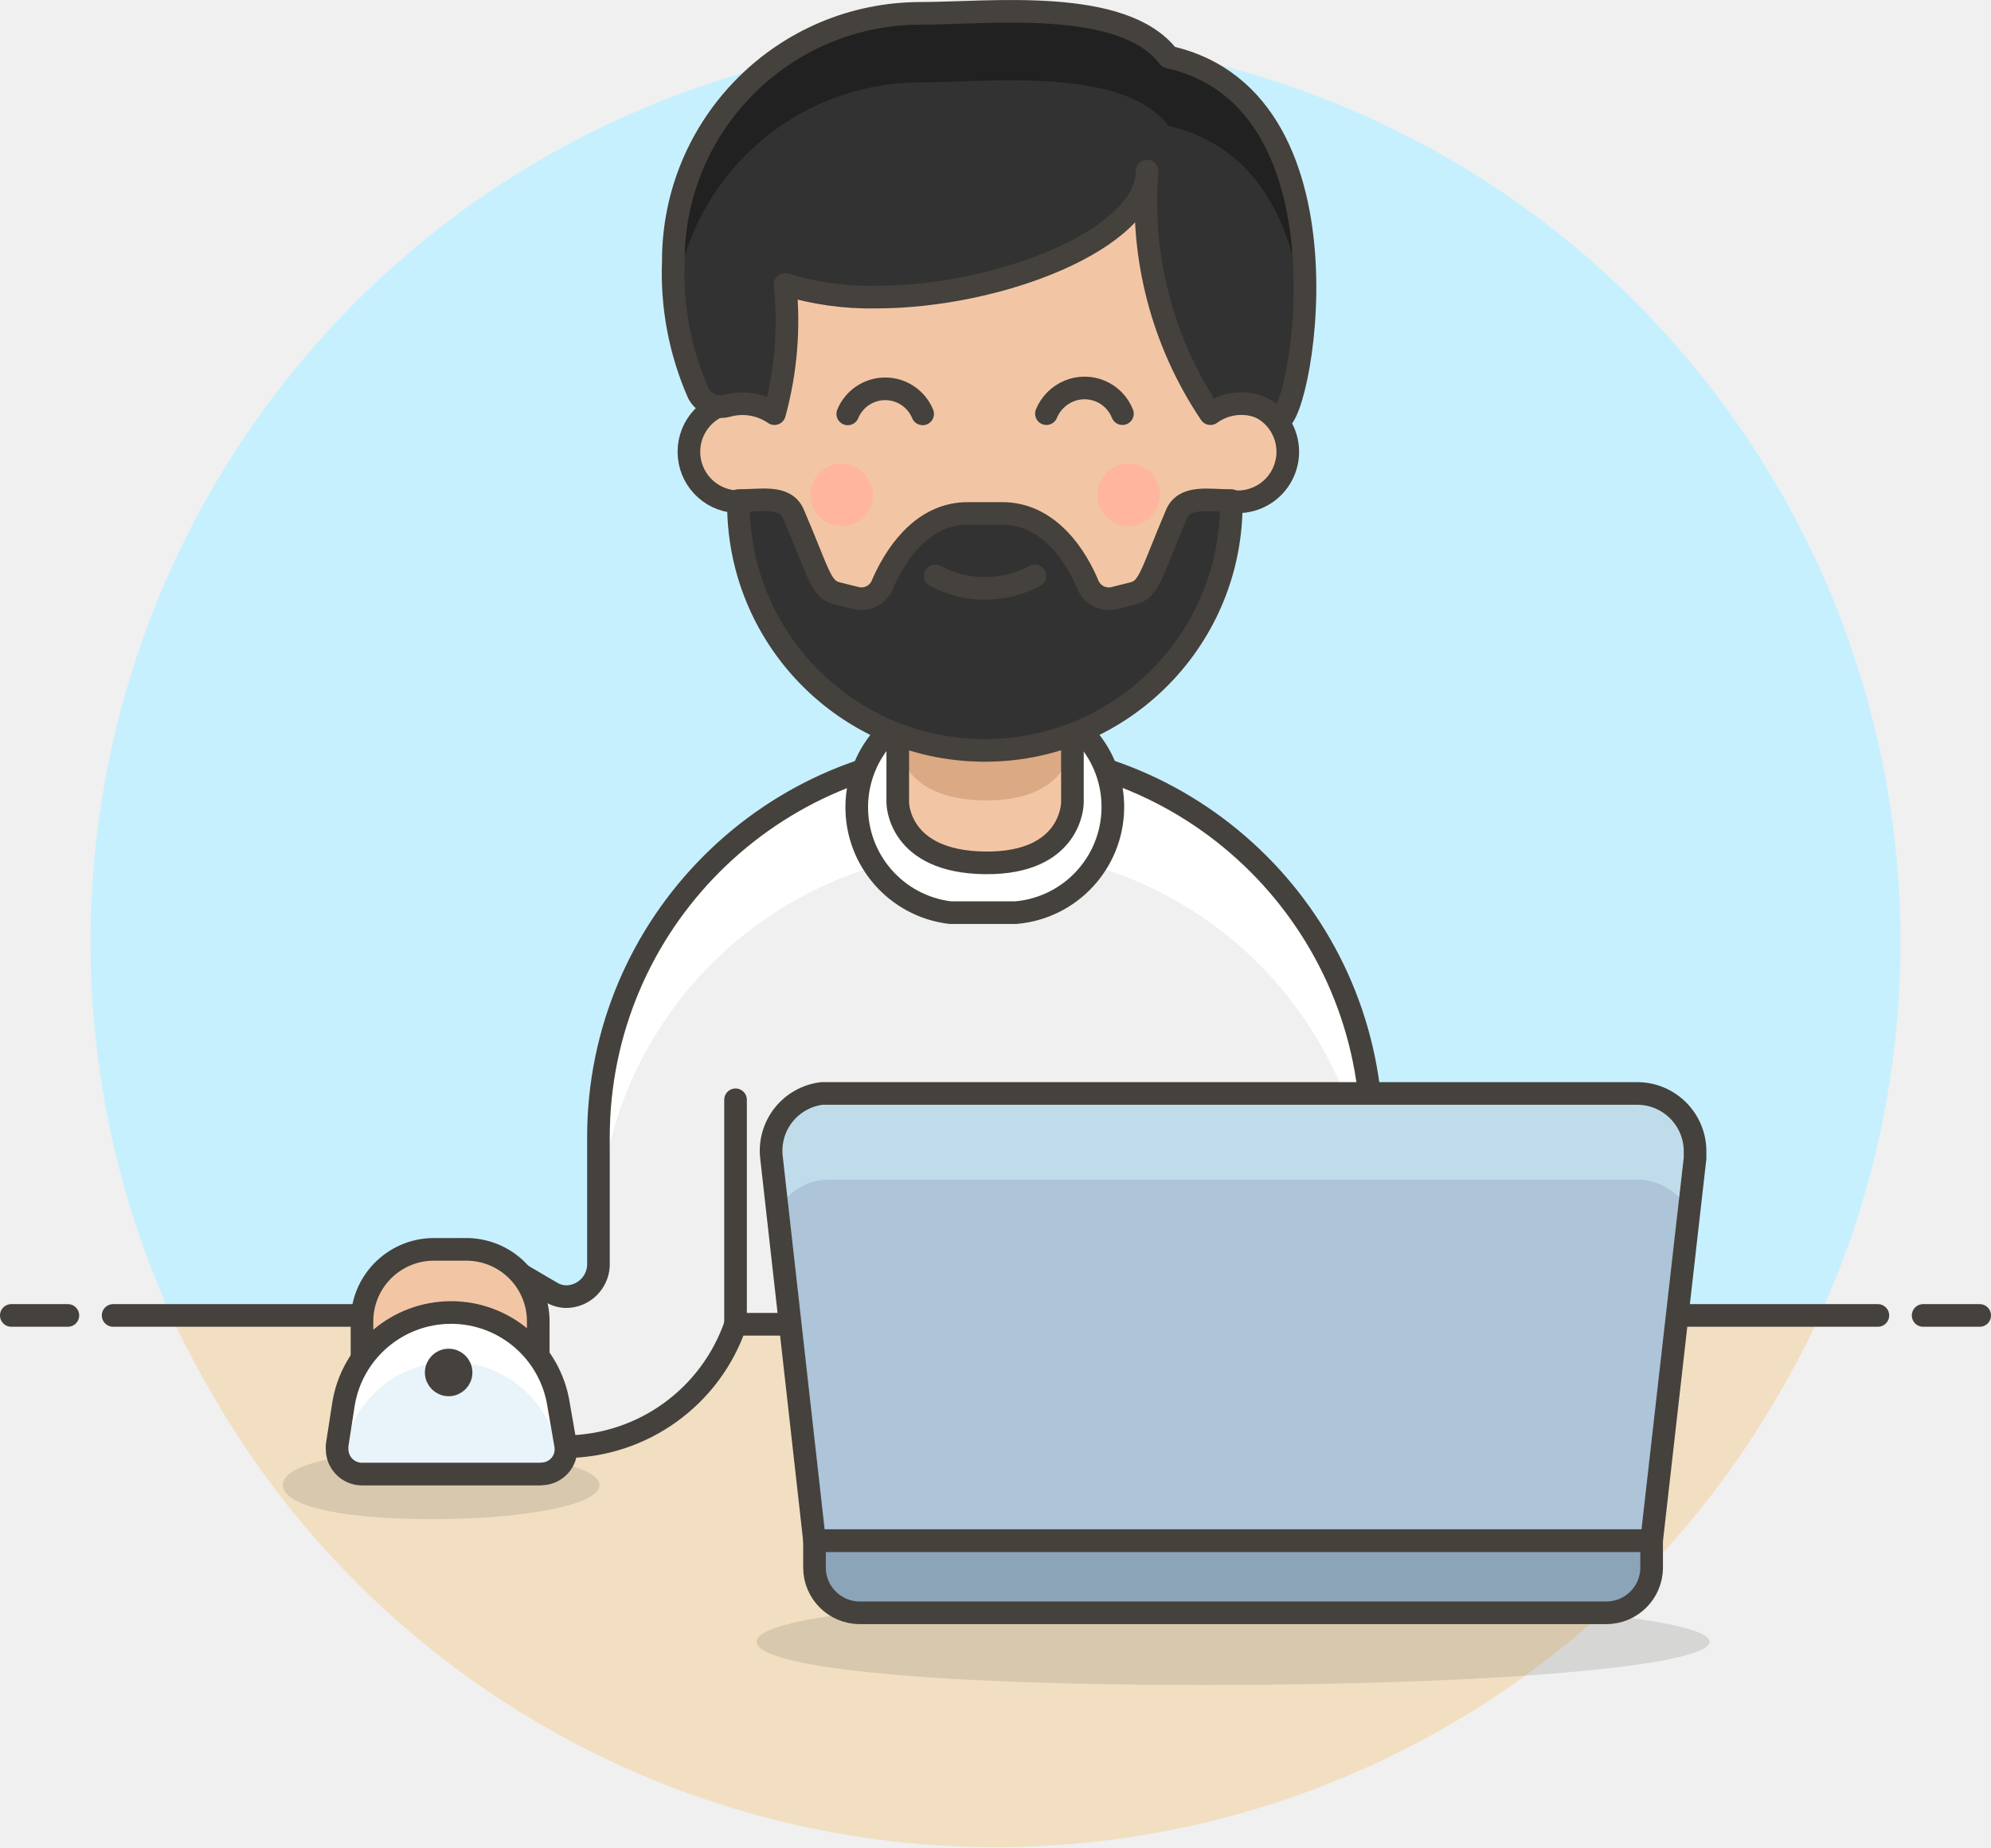
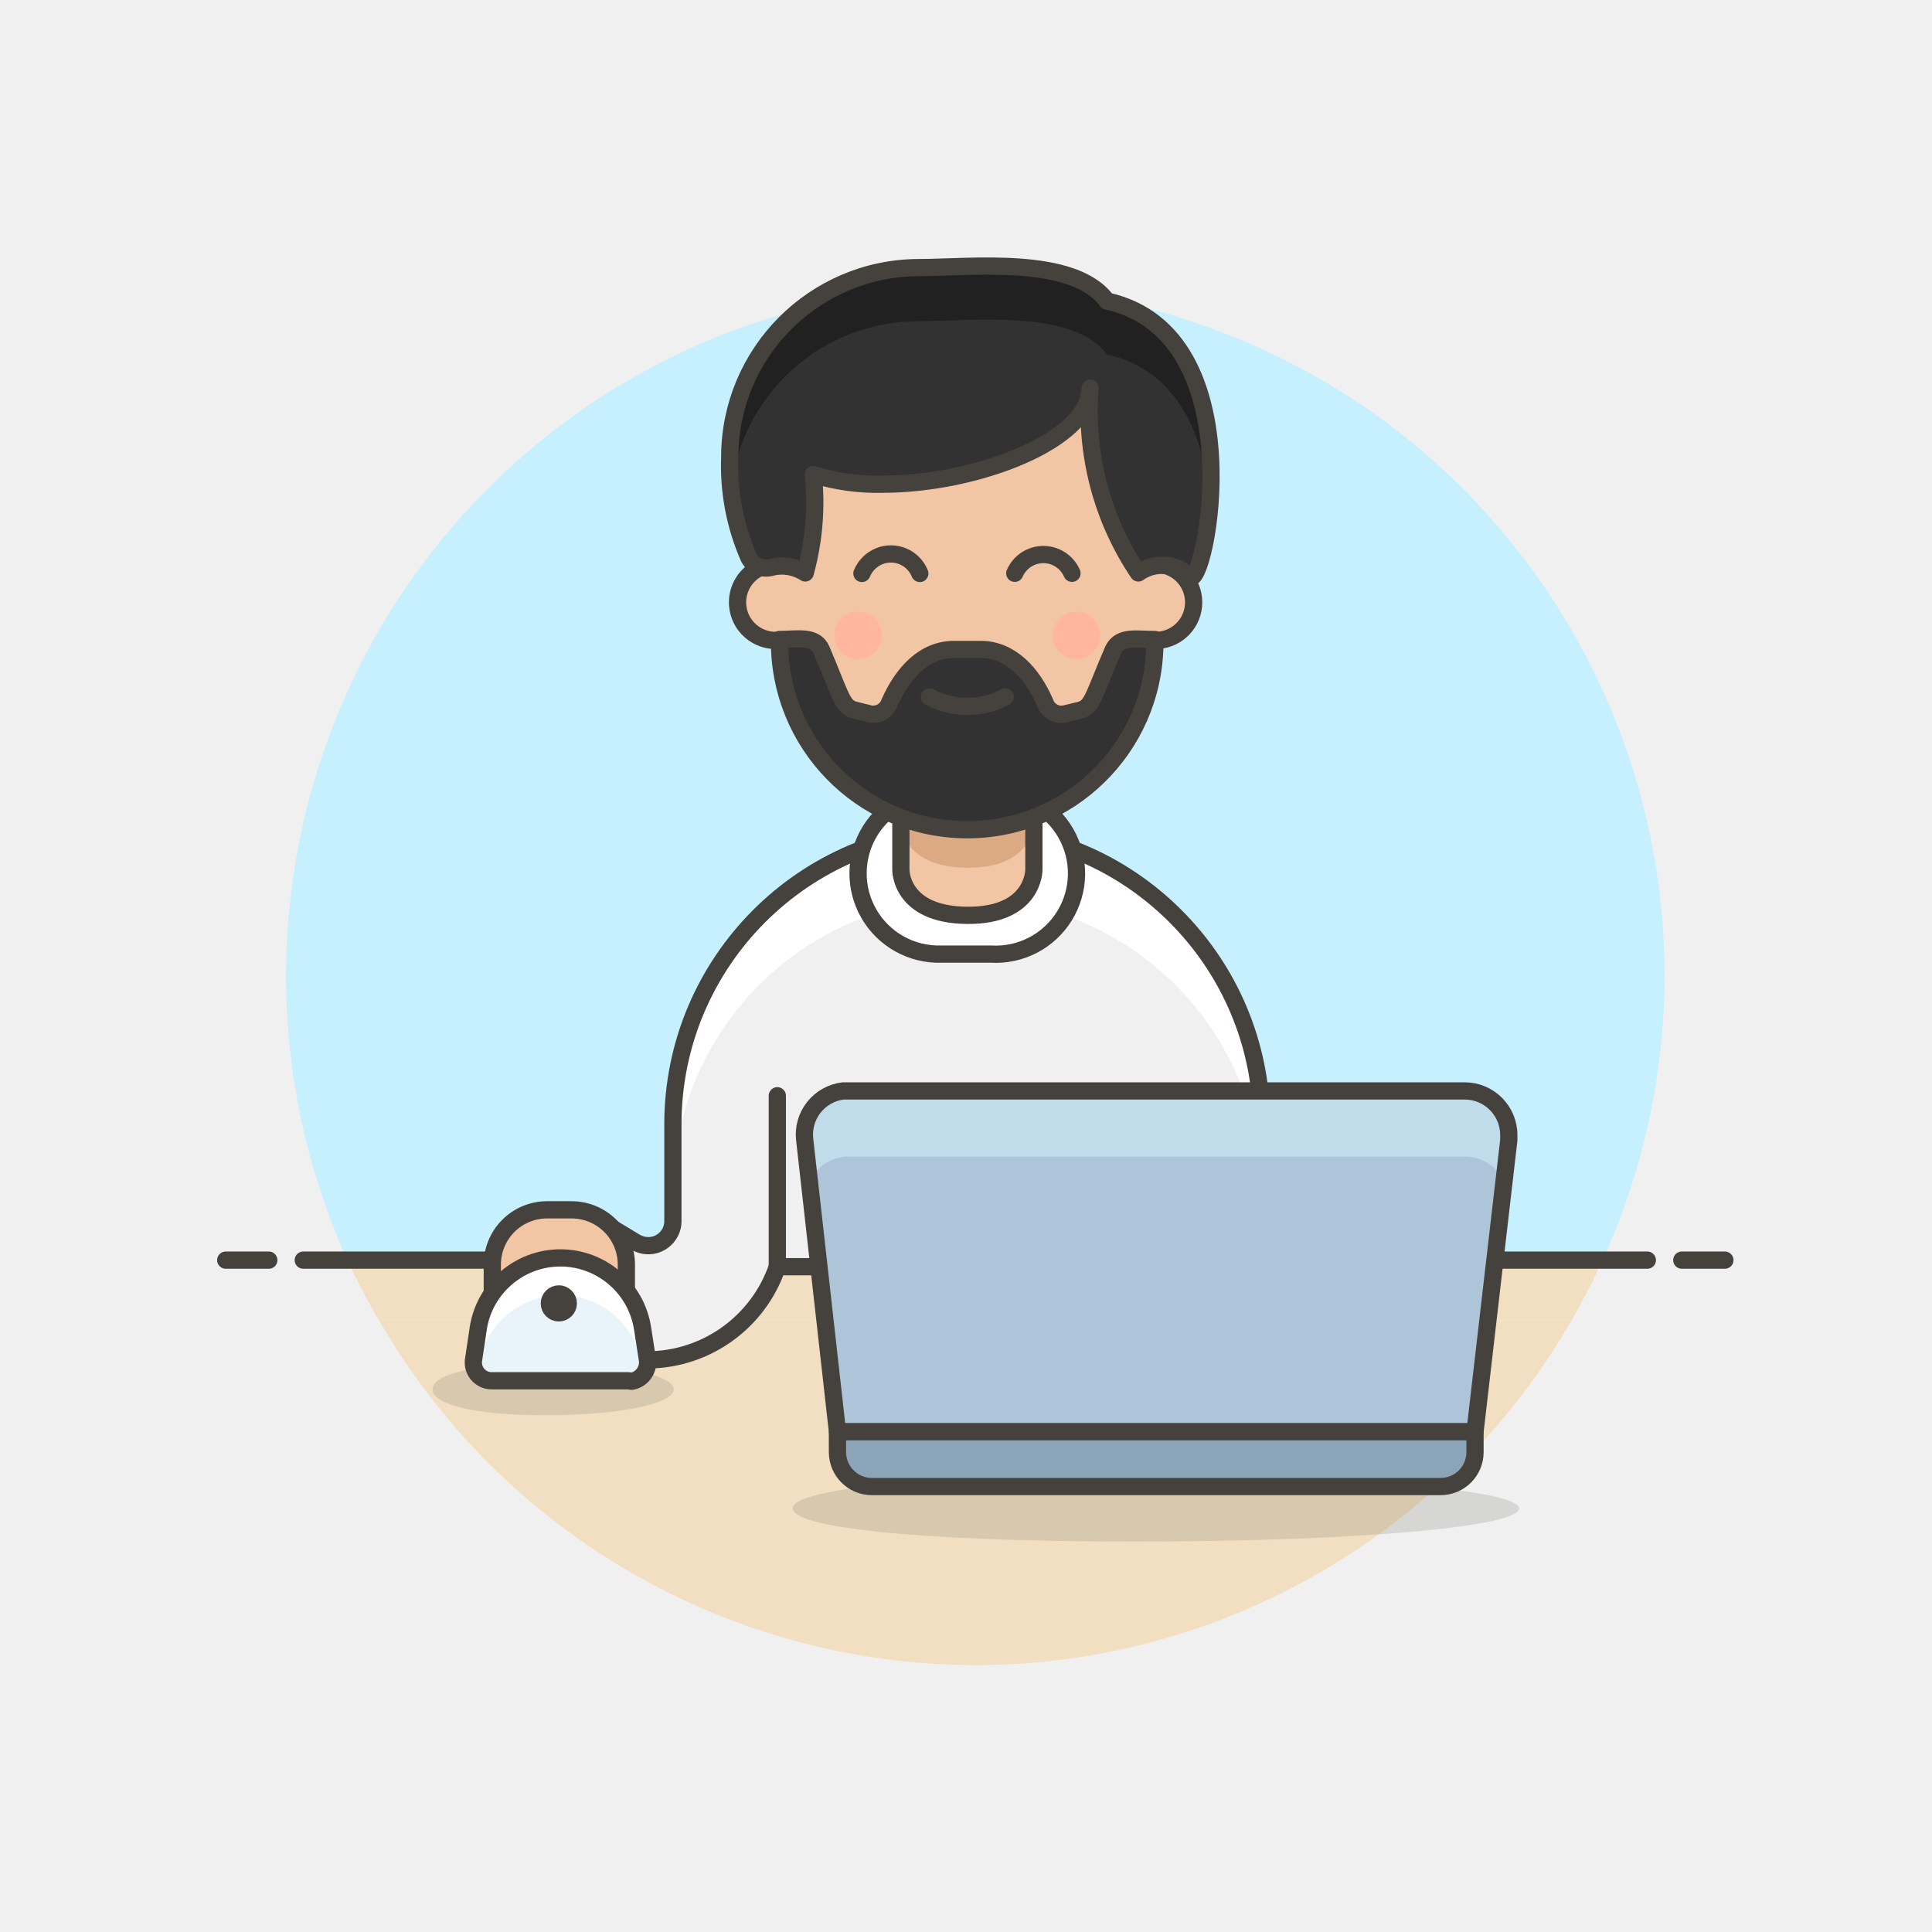
- <svg xmlns="http://www.w3.org/2000/svg" viewBox="0 0 88 81.63">
+ <svg xmlns="http://www.w3.org/2000/svg" id="grigor" viewBox="0 0 112.12 112.12">
  <defs>
    <style>.cls-1{fill:#f2dfc2;}.cls-2{fill:#c7f0ff;}.cls-20,.cls-3{fill:none;}.cls-10,.cls-12,.cls-14,.cls-17,.cls-20,.cls-3,.cls-7{stroke:#45413c;stroke-linejoin:round;}.cls-10,.cls-12,.cls-14,.cls-3{stroke-linecap:round;}.cls-12,.cls-4{fill:#45413c;}.cls-4{opacity:0.15;isolation:isolate;}.cls-5{fill:#f0f0f0;}.cls-6,.cls-7{fill:#fff;}.cls-10,.cls-8{fill:#f2c6a5;}.cls-9{fill:#dba983;}.cls-11{fill:#e8f4fa;}.cls-13{fill:#ffb59e;}.cls-14,.cls-15{fill:#333232;}.cls-16{fill:#212121;}.cls-17{fill:#8ca4b8;}.cls-18{fill:#adc4d9;}.cls-19{fill:#c0dceb;}</style>
  </defs>
-   <g id="Layer_2" data-name="Layer 2">
-     <g id="Ñëîé_1" data-name="Ñëîé 1">
-       <path class="cls-1" d="M44,81.63a39.94,39.94,0,0,0,34.61-20H9.39A39.94,39.94,0,0,0,44,81.63Z" />
-       <path class="cls-1" d="M7.56,58.13c.55,1.2,1.17,2.37,1.83,3.5H78.61c.66-1.13,1.28-2.3,1.83-3.5Z" />
-       <path class="cls-2" d="M84,41.63A40,40,0,1,0,7.56,58.13H80.44A40,40,0,0,0,84,41.63Z" />
-       <line class="cls-3" x1="5" y1="58.13" x2="83" y2="58.13" />
-       <line class="cls-3" x1="0.5" y1="58.13" x2="3" y2="58.13" />
-       <line class="cls-3" x1="85" y1="58.13" x2="87.5" y2="58.13" />
-       <path class="cls-4" d="M26.5,65.63c0,.83-3.09,1.5-7.42,1.5s-6.58-.66-6.58-1.5,2.24-1.5,6.58-1.5S26.5,64.8,26.5,65.63Z" />
-       <path class="cls-5" d="M43.54,33.17A17.09,17.09,0,0,0,26.45,50.25v5.69A1.44,1.44,0,0,1,25,57.3a1.34,1.34,0,0,1-.65-.2L22.1,55.78a3.32,3.32,0,1,0-3.41,5.69c2.24,1.34,3.68,2.46,6.32,2.46a8,8,0,0,0,7.5-5.41H60.63V50.25A17.09,17.09,0,0,0,43.54,33.17Z" />
-       <path class="cls-6" d="M43.54,33.17A17.09,17.09,0,0,0,26.45,50.25v4.42a17.09,17.09,0,0,1,34.18,0V50.26A17.09,17.09,0,0,0,43.54,33.17Z" />
-       <path class="cls-3" d="M43.54,33.17A17.09,17.09,0,0,0,26.45,50.25v5.69A1.44,1.44,0,0,1,25,57.3a1.34,1.34,0,0,1-.65-.2L22.1,55.78a3.32,3.32,0,1,0-3.41,5.69c2.24,1.34,3.68,2.46,6.32,2.46a8,8,0,0,0,7.5-5.41H60.63V50.25A17.09,17.09,0,0,0,43.54,33.17Z" />
-       <path class="cls-7" d="M44.92,31H42.16A4.69,4.69,0,0,0,42,40.33h2.9A4.69,4.69,0,0,0,45.05,31Z" />
-       <line class="cls-3" x1="32.51" y1="58.52" x2="32.51" y2="48.6" />
-       <line class="cls-3" x1="54.56" y1="58.52" x2="54.56" y2="48.6" />
-       <path class="cls-8" d="M39.68,29.31v6.16s0,2.62,3.86,2.66,3.86-2.66,3.86-2.66V29.31Z" />
-       <path class="cls-9" d="M39.68,32.72c0,.16.08,2.62,3.86,2.65s3.86-2.49,3.86-2.65V29.31H39.68Z" />
-       <path class="cls-3" d="M39.68,29.31v6.16s0,2.62,3.86,2.66,3.86-2.66,3.86-2.66V29.31Z" />
-       <path class="cls-10" d="M20.55,55.21H19.13A3.18,3.18,0,0,0,16,58.43V61.5a1.32,1.32,0,0,0,1,1.26,10.37,10.37,0,0,0,5.79,0,1.32,1.32,0,0,0,1-1.26V58.43A3.18,3.18,0,0,0,20.55,55.21Z" />
-       <path class="cls-6" d="M23.88,65.14H16a1.1,1.1,0,0,1-1.1-1.1.91.91,0,0,1,0-.17l.28-1.81A4.82,4.82,0,0,1,19.93,58h0a4.81,4.81,0,0,1,4.76,4.08L25,63.86a1.09,1.09,0,0,1-.91,1.26Z" />
-       <path class="cls-11" d="M19.93,60.18a4.8,4.8,0,0,0-4.76,4.09l-.07.42a1.08,1.08,0,0,0,.88.45h7.9a1.08,1.08,0,0,0,.87-.45l-.06-.42A4.81,4.81,0,0,0,19.93,60.18Z" />
-       <path class="cls-3" d="M23.88,65.14H16a1.1,1.1,0,0,1-1.1-1.1.91.91,0,0,1,0-.17l.28-1.81A4.82,4.82,0,0,1,19.93,58h0a4.81,4.81,0,0,1,4.76,4.08L25,63.86a1.09,1.09,0,0,1-.91,1.26Z" />
-       <circle class="cls-12" cx="19.83" cy="60.65" r="0.55" />
-       <path class="cls-10" d="M54.56,17.73V15a11,11,0,0,0-22.05,0v2.76a2.21,2.21,0,0,0,0,4.41h.14a11,11,0,0,0,21.78,0h.13a2.21,2.21,0,1,0,0-4.41Z" />
-       <circle class="cls-13" cx="37.2" cy="21.87" r="1.38" />
-       <circle class="cls-13" cx="49.88" cy="21.87" r="1.38" />
-       <path class="cls-3" d="M40.78,18.29a1.79,1.79,0,0,0-3.31,0" />
-       <path class="cls-3" d="M49.61,18.28a1.8,1.8,0,0,0-2.36-1,1.84,1.84,0,0,0-1,1" />
-       <path class="cls-14" d="M52,22.72c-1.13,2.65-1.19,3.32-1.92,3.5l-.84.21a1,1,0,0,1-1.18-.65c-.73-1.69-2-3.09-3.75-3.09H42.77c-1.76,0-3,1.4-3.75,3.09a1,1,0,0,1-1.18.65L37,26.22c-.74-.18-.79-.85-1.93-3.5-.36-.86-1.45-.59-2.43-.6a10.89,10.89,0,0,0,21.78.3,1.5,1.5,0,0,0,0-.3C53.45,22.13,52.37,21.87,52,22.72Z" />
-       <path class="cls-15" d="M32.15,17.93a1.12,1.12,0,0,1-1.28-.54,13.21,13.21,0,0,1-1.11-5.85A10.94,10.94,0,0,1,40.7.59c3,0,8.95-.72,10.95,1.93,8.72,1.94,5.68,16.87,4.79,16A2.06,2.06,0,0,0,55,17.84a2.32,2.32,0,0,0-1.5.44,16.76,16.76,0,0,1-2.8-10.72c0,3-6.53,5.57-12,5.57a13,13,0,0,1-4-.56,15.51,15.51,0,0,1-.47,5.71A2.5,2.5,0,0,0,32.15,17.93Z" />
-       <path class="cls-16" d="M40.7,3.64c3,0,8.95-.72,10.95,1.93,4.22.94,5.68,4.92,6,8.67.31-4.32-.57-10.51-6-11.72-2-2.65-8-1.93-10.95-1.93a10.94,10.94,0,0,0-10.94,11c0,.59,0,1.19.07,1.78A10.94,10.94,0,0,1,40.7,3.64Z" />
-       <path class="cls-3" d="M41.34,25.45a4.67,4.67,0,0,0,4.4,0" />
-       <path class="cls-3" d="M32.15,17.93a1.12,1.12,0,0,1-1.28-.54,13.21,13.21,0,0,1-1.11-5.85A10.94,10.94,0,0,1,40.7.59c3,0,8.95-.72,10.95,1.93,8.72,1.94,5.68,16.87,4.79,16A2.06,2.06,0,0,0,55,17.84a2.32,2.32,0,0,0-1.5.44,16.76,16.76,0,0,1-2.8-10.72c0,3-6.53,5.57-12,5.57a13,13,0,0,1-4-.56,15.51,15.51,0,0,1-.47,5.71A2.5,2.5,0,0,0,32.15,17.93Z" />
-       <path class="cls-4" d="M75.56,72.55c0,1.06-9.3,1.91-22.34,1.91s-19.78-.85-19.78-1.91,6.74-1.91,19.78-1.91S75.56,71.49,75.56,72.55Z" />
-       <path class="cls-17" d="M71,71.27H38a2,2,0,0,1-2-2V68.08H73v1.19A2,2,0,0,1,71,71.27Z" />
-       <path class="cls-18" d="M73,68.08H36L34.1,51.16a2.55,2.55,0,0,1,2.23-2.84l.3,0H72.37a2.56,2.56,0,0,1,2.55,2.56c0,.1,0,.2,0,.3Z" />
-       <path class="cls-19" d="M34.37,53.64a2.41,2.41,0,0,1,.35-.65,2.55,2.55,0,0,1,1.91-.86H72.37a2.55,2.55,0,0,1,1.91.86,2.24,2.24,0,0,1,.34.65l.28-2.48a2.55,2.55,0,0,0-2.23-2.84l-.3,0H36.63a2.56,2.56,0,0,0-2.55,2.56c0,.1,0,.2,0,.3Z" />
-       <path class="cls-20" d="M73,68.08H36L34.1,51.16a2.55,2.55,0,0,1,2.23-2.84l.3,0H72.37a2.56,2.56,0,0,1,2.55,2.56c0,.1,0,.2,0,.3Z" />
-     </g>
-   </g>
+   <path class="cls-1" d="M56.6,96.63a39.94,39.94,0,0,0,34.6-20H22A40,40,0,0,0,56.6,96.63Z" />
+   <path class="cls-1" d="M20.16,73.13c.55,1.2,1.17,2.36,1.83,3.5H91.2A38.79,38.79,0,0,0,93,73.13Z" />
+   <path class="cls-2" d="M96.6,56.63a40,40,0,1,0-76.44,16.5H93A39.83,39.83,0,0,0,96.6,56.63Z" />
+   <line class="cls-3" x1="17.6" y1="73.13" x2="95.6" y2="73.13" />
+   <line class="cls-3" x1="13.1" y1="73.13" x2="15.6" y2="73.13" />
+   <line class="cls-3" x1="97.6" y1="73.13" x2="100.1" y2="73.13" />
+   <path class="cls-4" d="M39.1,80.63c0,.82-3.09,1.5-7.43,1.5s-6.57-.67-6.57-1.5,2.24-1.5,6.57-1.5S39.1,79.8,39.1,80.63Z" />
+   <path class="cls-5" d="M56.13,48.16A17.09,17.09,0,0,0,39.05,65.25v5.68a1.43,1.43,0,0,1-1.49,1.36,1.53,1.53,0,0,1-.66-.19l-2.2-1.33a3.32,3.32,0,0,0-3.42,5.69c2.25,1.35,3.69,2.46,6.32,2.46a8,8,0,0,0,7.51-5.41H73.22V65.25A17.09,17.09,0,0,0,56.13,48.16Z" />
+   <path class="cls-6" d="M56.13,48.16A17.09,17.09,0,0,0,39.05,65.25v4.41a17.09,17.09,0,1,1,34.17,0h0V65.25A17.09,17.09,0,0,0,56.14,48.16Z" />
+   <path class="cls-3" d="M56.13,48.16A17.09,17.09,0,0,0,39.05,65.25v5.68a1.43,1.43,0,0,1-1.49,1.36,1.53,1.53,0,0,1-.66-.19l-2.2-1.33a3.32,3.32,0,0,0-3.42,5.69c2.25,1.35,3.69,2.46,6.32,2.46a8,8,0,0,0,7.51-5.41H73.22V65.25A17.09,17.09,0,0,0,56.13,48.16Z" />
+   <path class="cls-7" d="M57.51,46H54.76a4.69,4.69,0,1,0-.14,9.37h2.89A4.69,4.69,0,1,0,57.65,46Z" />
+   <line class="cls-3" x1="45.11" y1="73.52" x2="45.11" y2="63.59" />
+   <line class="cls-3" x1="67.16" y1="73.52" x2="67.16" y2="63.59" />
+   <path class="cls-8" d="M52.28,44.3v6.17s-.05,2.62,3.85,2.65S60,50.47,60,50.47V44.3Z" />
+   <path class="cls-9" d="M52.28,47.72c0,.15.07,2.61,3.85,2.64S60,47.87,60,47.72V44.3H52.28Z" />
+   <path class="cls-3" d="M52.28,44.3v6.17s-.05,2.62,3.85,2.65S60,50.47,60,50.47V44.3Z" />
+   <path class="cls-10" d="M33.14,70.21H31.72a3.18,3.18,0,0,0-3.15,3.22v3.06a1.34,1.34,0,0,0,1,1.27,10.51,10.51,0,0,0,5.78,0,1.34,1.34,0,0,0,1-1.27V73.43A3.18,3.18,0,0,0,33.14,70.21Z" />
+   <path class="cls-6" d="M36.48,80.13h-7.9a1.06,1.06,0,0,1-1.09-1.27l.27-1.81A4.83,4.83,0,0,1,32.52,73h0a4.83,4.83,0,0,1,4.77,4.09l.28,1.81a1.11,1.11,0,0,1-.92,1.26Z" />
+   <path class="cls-11" d="M32.52,75.17a4.82,4.82,0,0,0-4.76,4.09l-.06.42a1.07,1.07,0,0,0,.87.45h7.9a1.08,1.08,0,0,0,.88-.45l-.07-.42A4.81,4.81,0,0,0,32.52,75.17Z" />
+   <path class="cls-3" d="M36.48,80.13h-7.9a1.06,1.06,0,0,1-1.09-1.27l.27-1.81A4.83,4.83,0,0,1,32.52,73h0a4.83,4.83,0,0,1,4.77,4.09l.28,1.81a1.11,1.11,0,0,1-.92,1.26Z" />
+   <circle class="cls-12" cx="32.43" cy="75.64" r="0.55" />
+   <path class="cls-10" d="M67.16,32.72V30a11,11,0,1,0-22,0v2.75a2.21,2.21,0,1,0,0,4.41h.13a11,11,0,0,0,21.78,0h.14a2.21,2.21,0,0,0,0-4.41Z" />
+   <circle class="cls-13" cx="49.8" cy="36.87" r="1.38" />
+   <circle class="cls-13" cx="62.47" cy="36.87" r="1.38" />
+   <path class="cls-3" d="M53.38,33.28a1.81,1.81,0,0,0-2.36-1,1.84,1.84,0,0,0-1,1" />
+   <path class="cls-3" d="M62.21,33.27a1.81,1.81,0,0,0-3.32,0" />
+   <path class="cls-14" d="M64.6,37.72c-1.14,2.64-1.19,3.31-1.93,3.5l-.83.2a1,1,0,0,1-1.19-.64c-.73-1.7-2-3.09-3.74-3.09H55.37c-1.77,0-3,1.4-3.75,3.09a1,1,0,0,1-1.18.64l-.84-.21c-.74-.18-.8-.85-1.93-3.5-.37-.86-1.45-.59-2.43-.6a10.89,10.89,0,1,0,21.78.3v-.3C66.05,37.13,65,36.86,64.6,37.72Z" />
+   <path class="cls-15" d="M44.74,32.93a1.13,1.13,0,0,1-1.27-.55,13.22,13.22,0,0,1-1.12-5.85,11,11,0,0,1,10.95-11c3,0,9-.72,10.94,1.94,8.73,1.93,5.69,16.86,4.8,16a2.08,2.08,0,0,0-1.48-.66,2.35,2.35,0,0,0-1.5.44,16.76,16.76,0,0,1-2.8-10.72c0,3-6.54,5.57-12.06,5.57a12.46,12.46,0,0,1-4-.56,15.47,15.47,0,0,1-.47,5.71A2.49,2.49,0,0,0,44.74,32.93Z" />
+   <path class="cls-16" d="M53.3,18.64c3,0,9-.73,10.94,1.93,4.22.94,5.69,4.91,6,8.67.32-4.33-.57-10.52-6-11.72-2-2.66-8-1.94-10.94-1.94a11,11,0,0,0-10.95,11,17.67,17.67,0,0,0,.08,1.78A10.94,10.94,0,0,1,53.3,18.64Z" />
+   <path class="cls-3" d="M53.94,40.44a4.64,4.64,0,0,0,4.4,0" />
+   <path class="cls-3" d="M44.74,32.93a1.13,1.13,0,0,1-1.27-.55,13.22,13.22,0,0,1-1.12-5.85,11,11,0,0,1,10.95-11c3,0,9-.72,10.94,1.94,8.73,1.93,5.69,16.86,4.8,16a2.08,2.08,0,0,0-1.48-.66,2.35,2.35,0,0,0-1.5.44,16.76,16.76,0,0,1-2.8-10.72c0,3-6.54,5.57-12.06,5.57a12.46,12.46,0,0,1-4-.56,15.47,15.47,0,0,1-.47,5.71A2.49,2.49,0,0,0,44.74,32.93Z" />
+   <path class="cls-4" d="M88.16,87.54c0,1.06-9.3,1.92-22.34,1.92S46,88.6,46,87.54s6.74-1.91,19.78-1.91S88.16,86.49,88.16,87.54Z" />
+   <path class="cls-17" d="M83.6,86.27h-33a2,2,0,0,1-2-2V83.08h37v1.19A2,2,0,0,1,83.6,86.27Z" />
+   <path class="cls-18" d="M85.6,83.08h-37L46.7,66.15a2.55,2.55,0,0,1,2.23-2.84l.3,0H85a2.56,2.56,0,0,1,2.56,2.56c0,.1,0,.2,0,.3Z" />
+   <path class="cls-19" d="M47,68.64a2.32,2.32,0,0,1,.35-.66,2.57,2.57,0,0,1,1.91-.86H85a2.55,2.55,0,0,1,1.91.86,2.41,2.41,0,0,1,.35.65l.28-2.48a2.55,2.55,0,0,0-2.23-2.84l-.31,0H49.23a2.56,2.56,0,0,0-2.55,2.56c0,.1,0,.2,0,.3Z" />
+   <path class="cls-20" d="M85.6,83.08h-37L46.7,66.15a2.55,2.55,0,0,1,2.23-2.84l.3,0H85a2.56,2.56,0,0,1,2.56,2.56c0,.1,0,.2,0,.3Z" />
</svg>
